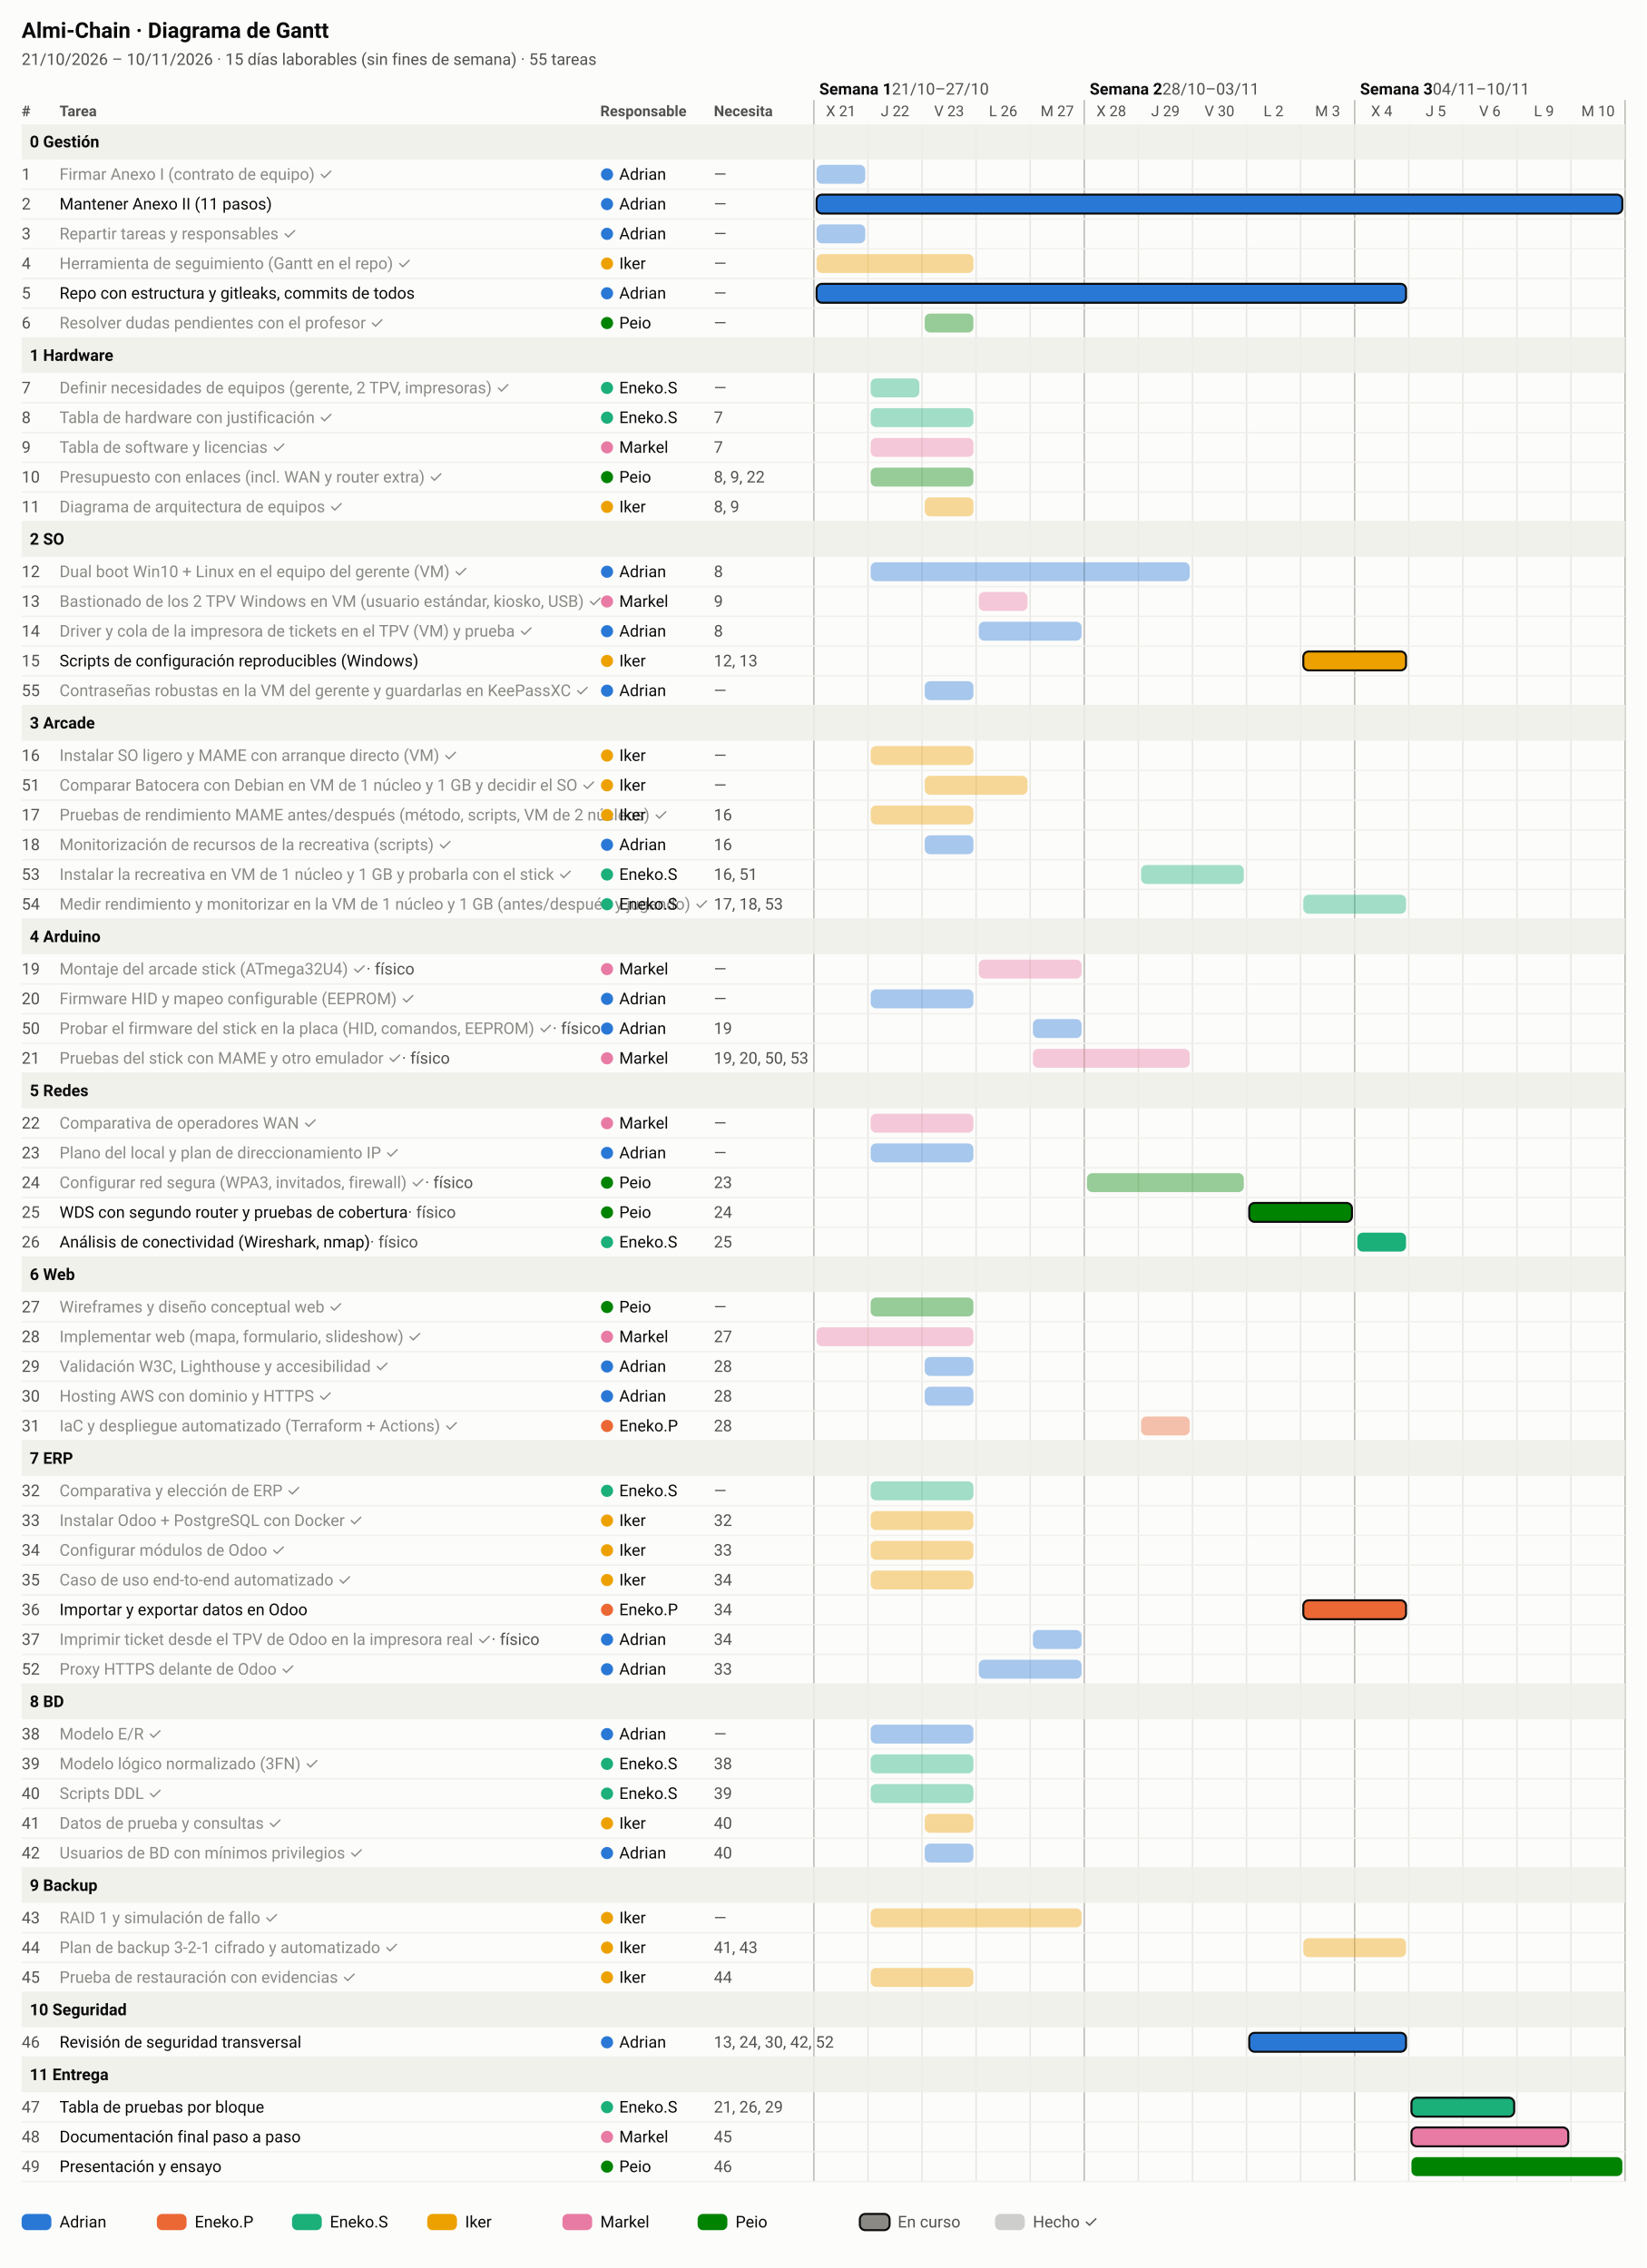
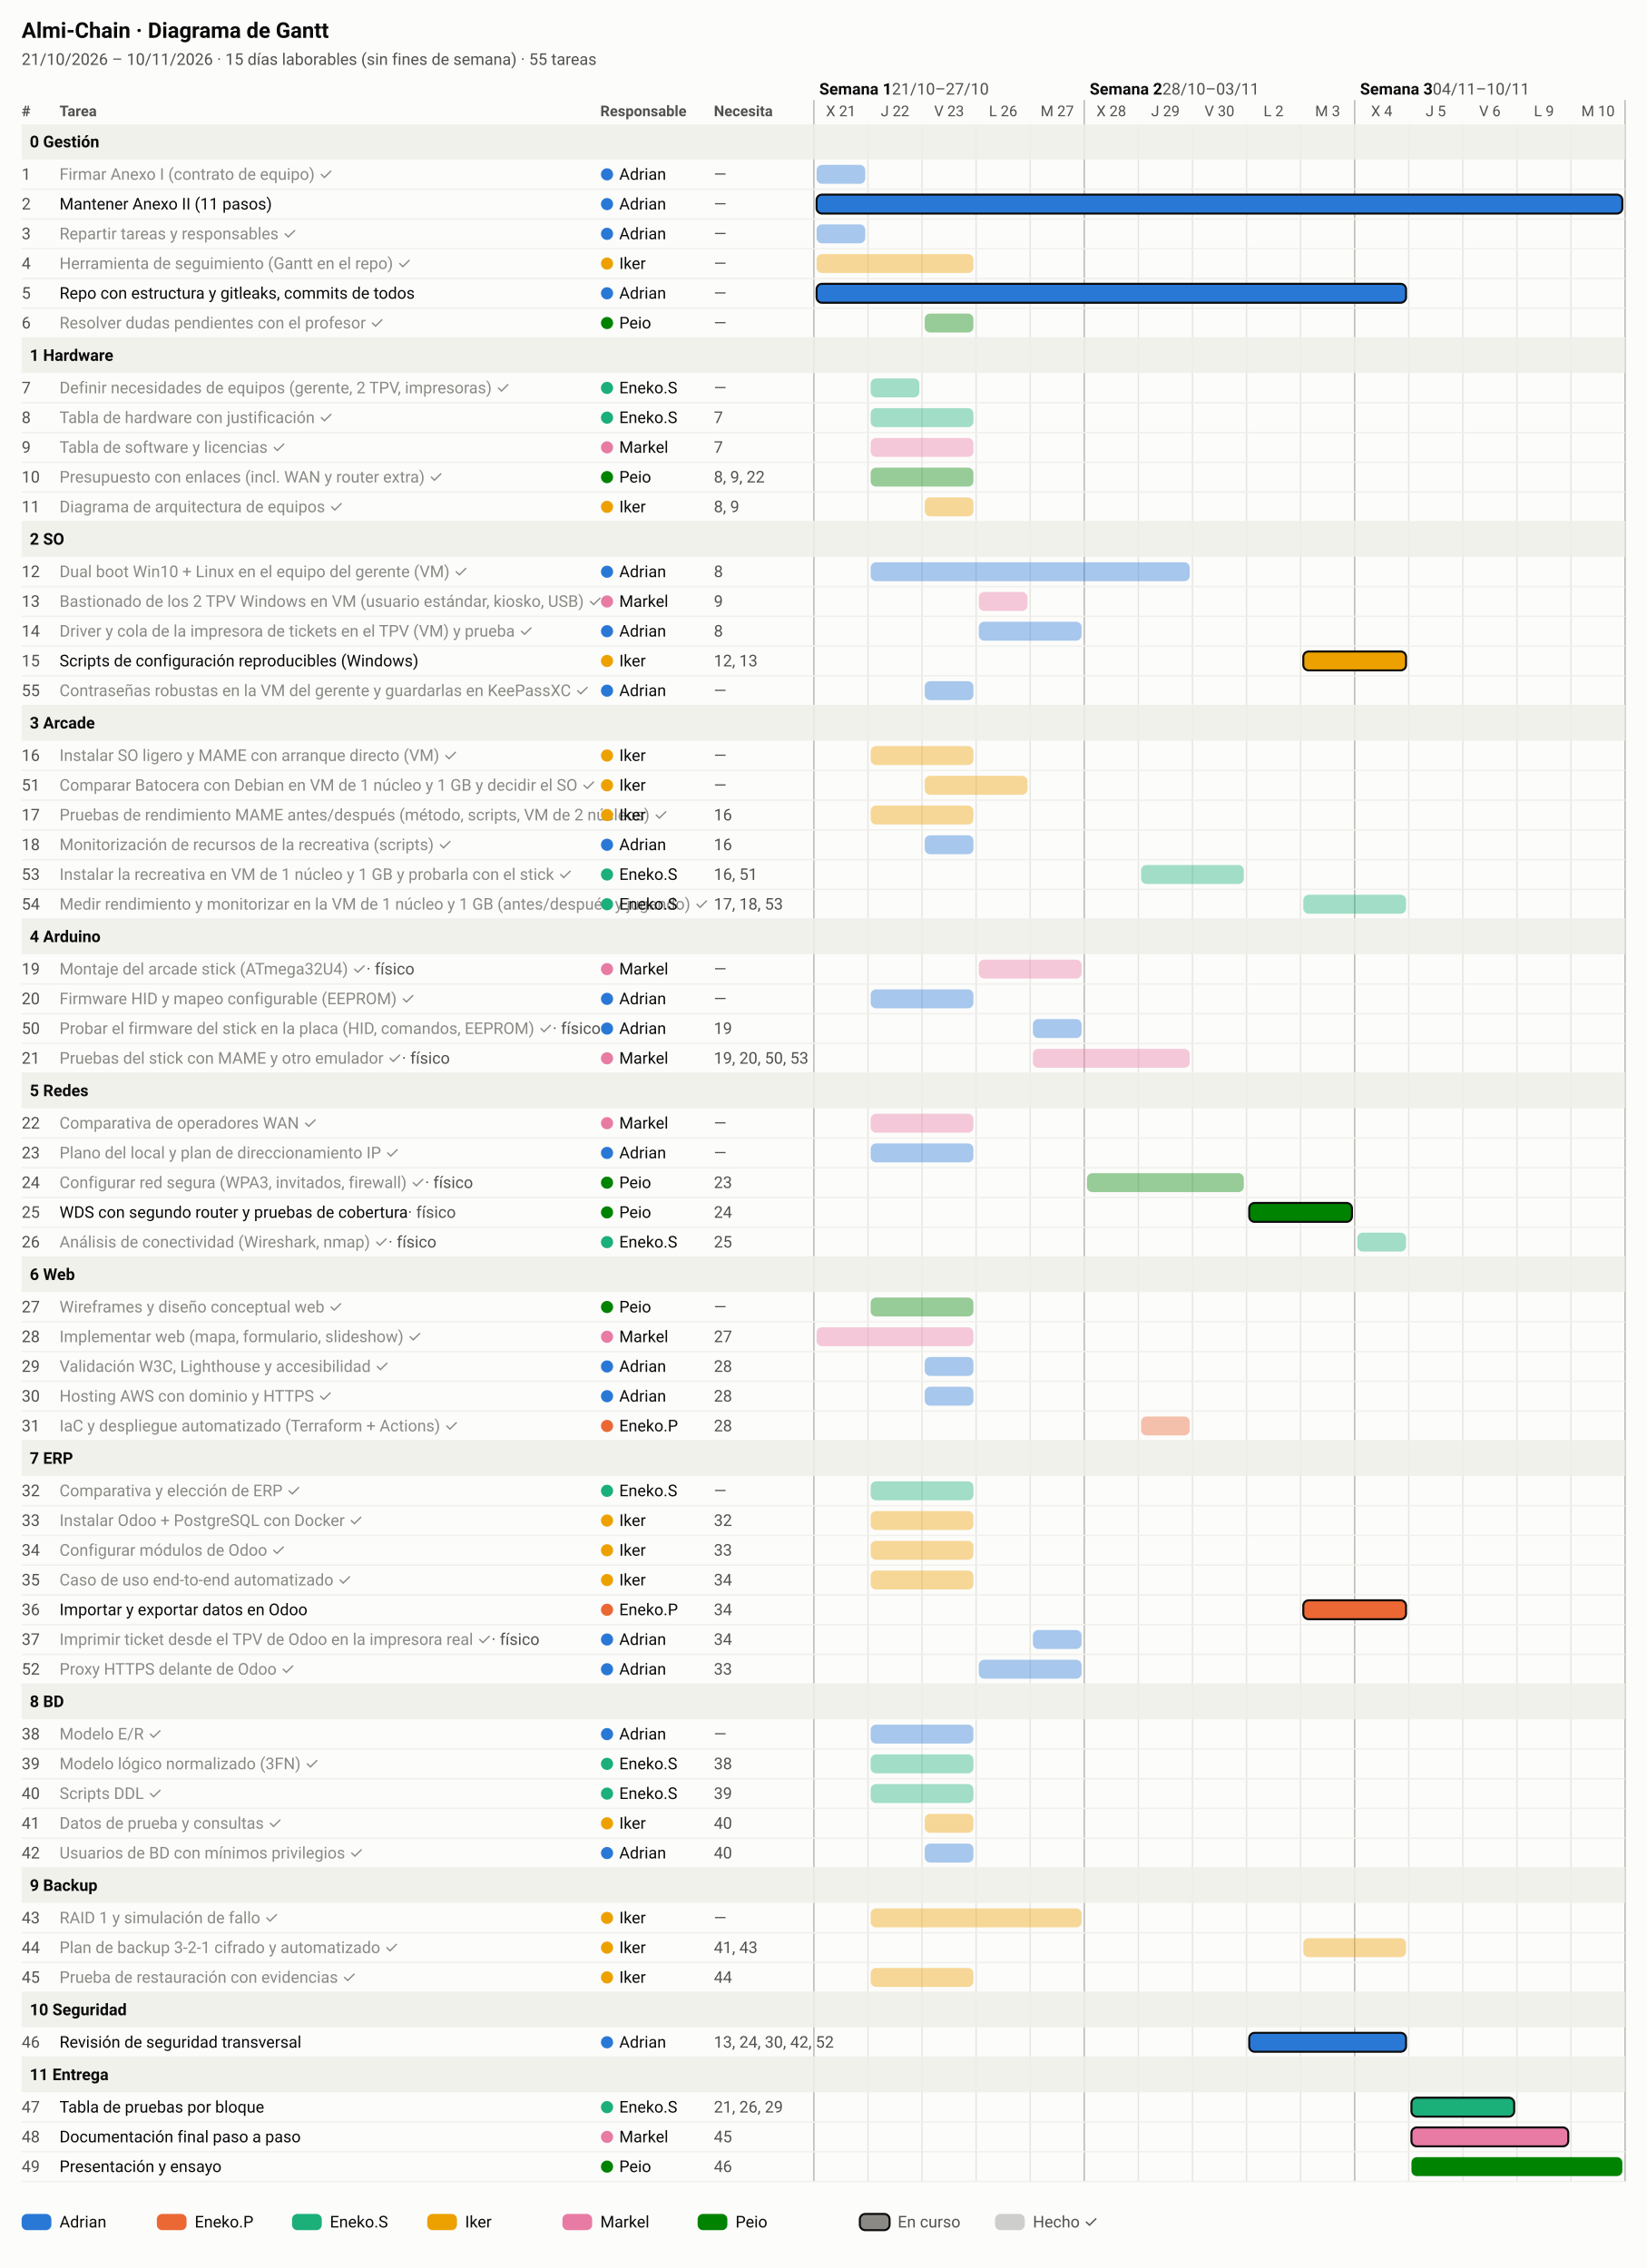
<svg xmlns="http://www.w3.org/2000/svg" width="1218" height="1678" viewBox="0 0 1218 1678" font-family="system-ui, -apple-system, Segoe UI, Roboto, sans-serif" font-size="12">
  <style>.t{fill:#0b0b0b}.s{fill:#52514e}.m{fill:#8a8984}.b{font-weight:600}</style>
  <rect width="1218" height="1678" fill="#fcfcfb" />
  <text x="16" y="28" class="t b" font-size="16">Almi-Chain · Diagrama de Gantt</text>
  <text x="16" y="48" class="s">21/10/2026 – 10/11/2026 · 15 días laborables (sin fines de semana) · 55 tareas</text>
  <text x="606" y="70" class="t b">Semana 1<tspan class="s" font-weight="400"> 21/10–27/10</tspan>
  </text>
  <text x="806" y="70" class="t b">Semana 2<tspan class="s" font-weight="400"> 28/10–03/11</tspan>
  </text>
  <text x="1006" y="70" class="t b">Semana 3<tspan class="s" font-weight="400"> 04/11–10/11</tspan>
  </text>
  <text x="622.0" y="86" text-anchor="middle" class="s" font-size="11">X 21</text>
  <text x="662.0" y="86" text-anchor="middle" class="s" font-size="11">J 22</text>
  <text x="702.0" y="86" text-anchor="middle" class="s" font-size="11">V 23</text>
  <text x="742.0" y="86" text-anchor="middle" class="s" font-size="11">L 26</text>
  <text x="782.0" y="86" text-anchor="middle" class="s" font-size="11">M 27</text>
  <text x="822.0" y="86" text-anchor="middle" class="s" font-size="11">X 28</text>
  <text x="862.0" y="86" text-anchor="middle" class="s" font-size="11">J 29</text>
  <text x="902.0" y="86" text-anchor="middle" class="s" font-size="11">V 30</text>
  <text x="942.0" y="86" text-anchor="middle" class="s" font-size="11">L 2</text>
  <text x="982.0" y="86" text-anchor="middle" class="s" font-size="11">M 3</text>
  <text x="1022.0" y="86" text-anchor="middle" class="s" font-size="11">X 4</text>
  <text x="1062.0" y="86" text-anchor="middle" class="s" font-size="11">J 5</text>
  <text x="1102.0" y="86" text-anchor="middle" class="s" font-size="11">V 6</text>
  <text x="1142.0" y="86" text-anchor="middle" class="s" font-size="11">L 9</text>
  <text x="1182.0" y="86" text-anchor="middle" class="s" font-size="11">M 10</text>
  <text x="16" y="86" class="s b" font-size="11">#</text>
  <text x="44" y="86" class="s b" font-size="11">Tarea</text>
  <text x="444" y="86" class="s b" font-size="11">Responsable</text>
  <text x="528" y="86" class="s b" font-size="11">Necesita</text>
  <line x1="602" y1="74" x2="602" y2="1614" stroke="#b8b7b0" stroke-width="1" />
  <line x1="642" y1="92" x2="642" y2="1614" stroke="#e6e5e0" stroke-width="1" />
  <line x1="682" y1="92" x2="682" y2="1614" stroke="#e6e5e0" stroke-width="1" />
  <line x1="722" y1="92" x2="722" y2="1614" stroke="#e6e5e0" stroke-width="1" />
  <line x1="762" y1="92" x2="762" y2="1614" stroke="#e6e5e0" stroke-width="1" />
  <line x1="802" y1="74" x2="802" y2="1614" stroke="#b8b7b0" stroke-width="1" />
  <line x1="842" y1="92" x2="842" y2="1614" stroke="#e6e5e0" stroke-width="1" />
  <line x1="882" y1="92" x2="882" y2="1614" stroke="#e6e5e0" stroke-width="1" />
  <line x1="922" y1="92" x2="922" y2="1614" stroke="#e6e5e0" stroke-width="1" />
  <line x1="962" y1="92" x2="962" y2="1614" stroke="#e6e5e0" stroke-width="1" />
  <line x1="1002" y1="74" x2="1002" y2="1614" stroke="#b8b7b0" stroke-width="1" />
  <line x1="1042" y1="92" x2="1042" y2="1614" stroke="#e6e5e0" stroke-width="1" />
  <line x1="1082" y1="92" x2="1082" y2="1614" stroke="#e6e5e0" stroke-width="1" />
  <line x1="1122" y1="92" x2="1122" y2="1614" stroke="#e6e5e0" stroke-width="1" />
  <line x1="1162" y1="92" x2="1162" y2="1614" stroke="#e6e5e0" stroke-width="1" />
  <line x1="1202" y1="74" x2="1202" y2="1614" stroke="#b8b7b0" stroke-width="1" />
  <rect x="16" y="92" width="1186" height="26" fill="#efeeea" fill-opacity="0.85" />
  <text x="22" y="109" class="t b">0 Gestión</text>
  <line x1="16" y1="140" x2="1202" y2="140" stroke="#f0efeb" />
  <text x="16" y="133.0" class="s">1</text>
  <text x="44" y="133.0" class="m">Firmar Anexo I (contrato de equipo) ✓</text>
  <circle cx="449" cy="129.0" r="4.5" fill="#2a78d6" />
  <text x="458" y="133.0" class="t">Adrian</text>
  <text x="528" y="133.0" class="s">—</text>
  <rect x="604" y="122" width="36" height="14" rx="4" fill="#2a78d6" fill-opacity="0.4" />
  <line x1="16" y1="162" x2="1202" y2="162" stroke="#f0efeb" />
  <text x="16" y="155.0" class="s">2</text>
  <text x="44" y="155.0" class="t">Mantener Anexo II (11 pasos)</text>
  <circle cx="449" cy="151.0" r="4.5" fill="#2a78d6" />
  <text x="458" y="155.0" class="t">Adrian</text>
  <text x="528" y="155.0" class="s">—</text>
  <rect x="604" y="144" width="596" height="14" rx="4" fill="#2a78d6" stroke="#0b0b0b" stroke-width="1.5" />
  <line x1="16" y1="184" x2="1202" y2="184" stroke="#f0efeb" />
  <text x="16" y="177.0" class="s">3</text>
  <text x="44" y="177.0" class="m">Repartir tareas y responsables ✓</text>
  <circle cx="449" cy="173.0" r="4.5" fill="#2a78d6" />
  <text x="458" y="177.0" class="t">Adrian</text>
  <text x="528" y="177.0" class="s">—</text>
  <rect x="604" y="166" width="36" height="14" rx="4" fill="#2a78d6" fill-opacity="0.4" />
  <line x1="16" y1="206" x2="1202" y2="206" stroke="#f0efeb" />
  <text x="16" y="199.0" class="s">4</text>
  <text x="44" y="199.0" class="m">Herramienta de seguimiento (Gantt en el repo) ✓</text>
  <circle cx="449" cy="195.0" r="4.5" fill="#eda100" />
  <text x="458" y="199.0" class="t">Iker</text>
  <text x="528" y="199.0" class="s">—</text>
  <rect x="604" y="188" width="116" height="14" rx="4" fill="#eda100" fill-opacity="0.4" />
  <line x1="16" y1="228" x2="1202" y2="228" stroke="#f0efeb" />
  <text x="16" y="221.0" class="s">5</text>
  <text x="44" y="221.0" class="t">Repo con estructura y gitleaks, commits de todos</text>
  <circle cx="449" cy="217.0" r="4.5" fill="#2a78d6" />
  <text x="458" y="221.0" class="t">Adrian</text>
  <text x="528" y="221.0" class="s">—</text>
  <rect x="604" y="210" width="436" height="14" rx="4" fill="#2a78d6" stroke="#0b0b0b" stroke-width="1.5" />
  <line x1="16" y1="250" x2="1202" y2="250" stroke="#f0efeb" />
  <text x="16" y="243.0" class="s">6</text>
  <text x="44" y="243.0" class="m">Resolver dudas pendientes con el profesor ✓</text>
  <circle cx="449" cy="239.0" r="4.5" fill="#008300" />
  <text x="458" y="243.0" class="t">Peio</text>
  <text x="528" y="243.0" class="s">—</text>
  <rect x="684" y="232" width="36" height="14" rx="4" fill="#008300" fill-opacity="0.4" />
  <rect x="16" y="250" width="1186" height="26" fill="#efeeea" fill-opacity="0.85" />
  <text x="22" y="267" class="t b">1 Hardware</text>
  <line x1="16" y1="298" x2="1202" y2="298" stroke="#f0efeb" />
  <text x="16" y="291.0" class="s">7</text>
  <text x="44" y="291.0" class="m">Definir necesidades de equipos (gerente, 2 TPV, impresoras) ✓</text>
  <circle cx="449" cy="287.0" r="4.5" fill="#1baf7a" />
  <text x="458" y="291.0" class="t">Eneko.S</text>
  <text x="528" y="291.0" class="s">—</text>
  <rect x="644" y="280" width="36" height="14" rx="4" fill="#1baf7a" fill-opacity="0.4" />
  <line x1="16" y1="320" x2="1202" y2="320" stroke="#f0efeb" />
  <text x="16" y="313.0" class="s">8</text>
  <text x="44" y="313.0" class="m">Tabla de hardware con justificación ✓</text>
  <circle cx="449" cy="309.0" r="4.5" fill="#1baf7a" />
  <text x="458" y="313.0" class="t">Eneko.S</text>
  <text x="528" y="313.0" class="s">7</text>
  <rect x="644" y="302" width="76" height="14" rx="4" fill="#1baf7a" fill-opacity="0.4" />
  <line x1="16" y1="342" x2="1202" y2="342" stroke="#f0efeb" />
  <text x="16" y="335.0" class="s">9</text>
  <text x="44" y="335.0" class="m">Tabla de software y licencias ✓</text>
  <circle cx="449" cy="331.0" r="4.5" fill="#e87ba4" />
  <text x="458" y="335.0" class="t">Markel</text>
  <text x="528" y="335.0" class="s">7</text>
  <rect x="644" y="324" width="76" height="14" rx="4" fill="#e87ba4" fill-opacity="0.4" />
  <line x1="16" y1="364" x2="1202" y2="364" stroke="#f0efeb" />
  <text x="16" y="357.0" class="s">10</text>
  <text x="44" y="357.0" class="m">Presupuesto con enlaces (incl. WAN y router extra) ✓</text>
  <circle cx="449" cy="353.0" r="4.5" fill="#008300" />
  <text x="458" y="357.0" class="t">Peio</text>
  <text x="528" y="357.0" class="s">8, 9, 22</text>
  <rect x="644" y="346" width="76" height="14" rx="4" fill="#008300" fill-opacity="0.4" />
  <line x1="16" y1="386" x2="1202" y2="386" stroke="#f0efeb" />
  <text x="16" y="379.0" class="s">11</text>
  <text x="44" y="379.0" class="m">Diagrama de arquitectura de equipos ✓</text>
  <circle cx="449" cy="375.0" r="4.5" fill="#eda100" />
  <text x="458" y="379.0" class="t">Iker</text>
  <text x="528" y="379.0" class="s">8, 9</text>
  <rect x="684" y="368" width="36" height="14" rx="4" fill="#eda100" fill-opacity="0.4" />
  <rect x="16" y="386" width="1186" height="26" fill="#efeeea" fill-opacity="0.85" />
  <text x="22" y="403" class="t b">2 SO</text>
  <line x1="16" y1="434" x2="1202" y2="434" stroke="#f0efeb" />
  <text x="16" y="427.0" class="s">12</text>
  <text x="44" y="427.0" class="m">Dual boot Win10 + Linux en el equipo del gerente (VM) ✓</text>
  <circle cx="449" cy="423.0" r="4.5" fill="#2a78d6" />
  <text x="458" y="427.0" class="t">Adrian</text>
  <text x="528" y="427.0" class="s">8</text>
  <rect x="644" y="416" width="236" height="14" rx="4" fill="#2a78d6" fill-opacity="0.4" />
  <line x1="16" y1="456" x2="1202" y2="456" stroke="#f0efeb" />
  <text x="16" y="449.0" class="s">13</text>
  <text x="44" y="449.0" class="m">Bastionado de los 2 TPV Windows en VM (usuario estándar, kiosko, USB) ✓</text>
  <circle cx="449" cy="445.0" r="4.5" fill="#e87ba4" />
  <text x="458" y="449.0" class="t">Markel</text>
  <text x="528" y="449.0" class="s">9</text>
  <rect x="724" y="438" width="36" height="14" rx="4" fill="#e87ba4" fill-opacity="0.4" />
  <line x1="16" y1="478" x2="1202" y2="478" stroke="#f0efeb" />
  <text x="16" y="471.0" class="s">14</text>
  <text x="44" y="471.0" class="m">Driver y cola de la impresora de tickets en el TPV (VM) y prueba ✓</text>
  <circle cx="449" cy="467.0" r="4.5" fill="#2a78d6" />
  <text x="458" y="471.0" class="t">Adrian</text>
  <text x="528" y="471.0" class="s">8</text>
  <rect x="724" y="460" width="76" height="14" rx="4" fill="#2a78d6" fill-opacity="0.4" />
  <line x1="16" y1="500" x2="1202" y2="500" stroke="#f0efeb" />
  <text x="16" y="493.0" class="s">15</text>
  <text x="44" y="493.0" class="t">Scripts de configuración reproducibles (Windows)</text>
  <circle cx="449" cy="489.0" r="4.5" fill="#eda100" />
  <text x="458" y="493.0" class="t">Iker</text>
  <text x="528" y="493.0" class="s">12, 13</text>
  <rect x="964" y="482" width="76" height="14" rx="4" fill="#eda100" stroke="#0b0b0b" stroke-width="1.5" />
  <line x1="16" y1="522" x2="1202" y2="522" stroke="#f0efeb" />
  <text x="16" y="515.0" class="s">55</text>
  <text x="44" y="515.0" class="m">Contraseñas robustas en la VM del gerente y guardarlas en KeePassXC ✓</text>
  <circle cx="449" cy="511.0" r="4.5" fill="#2a78d6" />
  <text x="458" y="515.0" class="t">Adrian</text>
  <text x="528" y="515.0" class="s">—</text>
  <rect x="684" y="504" width="36" height="14" rx="4" fill="#2a78d6" fill-opacity="0.4" />
  <rect x="16" y="522" width="1186" height="26" fill="#efeeea" fill-opacity="0.85" />
  <text x="22" y="539" class="t b">3 Arcade</text>
  <line x1="16" y1="570" x2="1202" y2="570" stroke="#f0efeb" />
  <text x="16" y="563.0" class="s">16</text>
  <text x="44" y="563.0" class="m">Instalar SO ligero y MAME con arranque directo (VM) ✓</text>
  <circle cx="449" cy="559.0" r="4.5" fill="#eda100" />
  <text x="458" y="563.0" class="t">Iker</text>
  <text x="528" y="563.0" class="s">—</text>
  <rect x="644" y="552" width="76" height="14" rx="4" fill="#eda100" fill-opacity="0.4" />
  <line x1="16" y1="592" x2="1202" y2="592" stroke="#f0efeb" />
  <text x="16" y="585.0" class="s">51</text>
  <text x="44" y="585.0" class="m">Comparar Batocera con Debian en VM de 1 núcleo y 1 GB y decidir el SO ✓</text>
  <circle cx="449" cy="581.0" r="4.5" fill="#eda100" />
  <text x="458" y="585.0" class="t">Iker</text>
  <text x="528" y="585.0" class="s">—</text>
  <rect x="684" y="574" width="76" height="14" rx="4" fill="#eda100" fill-opacity="0.4" />
  <line x1="16" y1="614" x2="1202" y2="614" stroke="#f0efeb" />
  <text x="16" y="607.0" class="s">17</text>
  <text x="44" y="607.0" class="m">Pruebas de rendimiento MAME antes/después (método, scripts, VM de 2 núcleos) ✓</text>
  <circle cx="449" cy="603.0" r="4.5" fill="#eda100" />
  <text x="458" y="607.0" class="t">Iker</text>
  <text x="528" y="607.0" class="s">16</text>
  <rect x="644" y="596" width="76" height="14" rx="4" fill="#eda100" fill-opacity="0.4" />
  <line x1="16" y1="636" x2="1202" y2="636" stroke="#f0efeb" />
  <text x="16" y="629.0" class="s">18</text>
  <text x="44" y="629.0" class="m">Monitorización de recursos de la recreativa (scripts) ✓</text>
  <circle cx="449" cy="625.0" r="4.5" fill="#2a78d6" />
  <text x="458" y="629.0" class="t">Adrian</text>
  <text x="528" y="629.0" class="s">16</text>
  <rect x="684" y="618" width="36" height="14" rx="4" fill="#2a78d6" fill-opacity="0.4" />
  <line x1="16" y1="658" x2="1202" y2="658" stroke="#f0efeb" />
  <text x="16" y="651.0" class="s">53</text>
  <text x="44" y="651.0" class="m">Instalar la recreativa en VM de 1 núcleo y 1 GB y probarla con el stick ✓</text>
  <circle cx="449" cy="647.0" r="4.5" fill="#1baf7a" />
  <text x="458" y="651.0" class="t">Eneko.S</text>
  <text x="528" y="651.0" class="s">16, 51</text>
  <rect x="844" y="640" width="76" height="14" rx="4" fill="#1baf7a" fill-opacity="0.4" />
  <line x1="16" y1="680" x2="1202" y2="680" stroke="#f0efeb" />
  <text x="16" y="673.0" class="s">54</text>
  <text x="44" y="673.0" class="m">Medir rendimiento y monitorizar en la VM de 1 núcleo y 1 GB (antes/después y jugando) ✓</text>
  <circle cx="449" cy="669.0" r="4.5" fill="#1baf7a" />
  <text x="458" y="673.0" class="t">Eneko.S</text>
  <text x="528" y="673.0" class="s">17, 18, 53</text>
  <rect x="964" y="662" width="76" height="14" rx="4" fill="#1baf7a" fill-opacity="0.4" />
  <rect x="16" y="680" width="1186" height="26" fill="#efeeea" fill-opacity="0.85" />
  <text x="22" y="697" class="t b">4 Arduino</text>
  <line x1="16" y1="728" x2="1202" y2="728" stroke="#f0efeb" />
  <text x="16" y="721.0" class="s">19</text>
  <text x="44" y="721.0" class="m">Montaje del arcade stick (ATmega32U4) ✓<tspan class="s"> · físico</tspan>
  </text>
  <circle cx="449" cy="717.0" r="4.5" fill="#e87ba4" />
  <text x="458" y="721.0" class="t">Markel</text>
  <text x="528" y="721.0" class="s">—</text>
  <rect x="724" y="710" width="76" height="14" rx="4" fill="#e87ba4" fill-opacity="0.4" />
  <line x1="16" y1="750" x2="1202" y2="750" stroke="#f0efeb" />
  <text x="16" y="743.0" class="s">20</text>
  <text x="44" y="743.0" class="m">Firmware HID y mapeo configurable (EEPROM) ✓</text>
  <circle cx="449" cy="739.0" r="4.5" fill="#2a78d6" />
  <text x="458" y="743.0" class="t">Adrian</text>
  <text x="528" y="743.0" class="s">—</text>
  <rect x="644" y="732" width="76" height="14" rx="4" fill="#2a78d6" fill-opacity="0.4" />
  <line x1="16" y1="772" x2="1202" y2="772" stroke="#f0efeb" />
  <text x="16" y="765.0" class="s">50</text>
  <text x="44" y="765.0" class="m">Probar el firmware del stick en la placa (HID, comandos, EEPROM) ✓<tspan class="s"> · físico</tspan>
  </text>
  <circle cx="449" cy="761.0" r="4.5" fill="#2a78d6" />
  <text x="458" y="765.0" class="t">Adrian</text>
  <text x="528" y="765.0" class="s">19</text>
  <rect x="764" y="754" width="36" height="14" rx="4" fill="#2a78d6" fill-opacity="0.4" />
  <line x1="16" y1="794" x2="1202" y2="794" stroke="#f0efeb" />
  <text x="16" y="787.0" class="s">21</text>
  <text x="44" y="787.0" class="m">Pruebas del stick con MAME y otro emulador ✓<tspan class="s"> · físico</tspan>
  </text>
  <circle cx="449" cy="783.0" r="4.5" fill="#e87ba4" />
  <text x="458" y="787.0" class="t">Markel</text>
  <text x="528" y="787.0" class="s">19, 20, 50, 53</text>
  <rect x="764" y="776" width="116" height="14" rx="4" fill="#e87ba4" fill-opacity="0.4" />
  <rect x="16" y="794" width="1186" height="26" fill="#efeeea" fill-opacity="0.85" />
  <text x="22" y="811" class="t b">5 Redes</text>
  <line x1="16" y1="842" x2="1202" y2="842" stroke="#f0efeb" />
  <text x="16" y="835.0" class="s">22</text>
  <text x="44" y="835.0" class="m">Comparativa de operadores WAN ✓</text>
  <circle cx="449" cy="831.0" r="4.5" fill="#e87ba4" />
  <text x="458" y="835.0" class="t">Markel</text>
  <text x="528" y="835.0" class="s">—</text>
  <rect x="644" y="824" width="76" height="14" rx="4" fill="#e87ba4" fill-opacity="0.4" />
  <line x1="16" y1="864" x2="1202" y2="864" stroke="#f0efeb" />
  <text x="16" y="857.0" class="s">23</text>
  <text x="44" y="857.0" class="m">Plano del local y plan de direccionamiento IP ✓</text>
  <circle cx="449" cy="853.0" r="4.5" fill="#2a78d6" />
  <text x="458" y="857.0" class="t">Adrian</text>
  <text x="528" y="857.0" class="s">—</text>
  <rect x="644" y="846" width="76" height="14" rx="4" fill="#2a78d6" fill-opacity="0.4" />
  <line x1="16" y1="886" x2="1202" y2="886" stroke="#f0efeb" />
  <text x="16" y="879.0" class="s">24</text>
  <text x="44" y="879.0" class="m">Configurar red segura (WPA3, invitados, firewall) ✓<tspan class="s"> · físico</tspan>
  </text>
  <circle cx="449" cy="875.0" r="4.5" fill="#008300" />
  <text x="458" y="879.0" class="t">Peio</text>
  <text x="528" y="879.0" class="s">23</text>
  <rect x="804" y="868" width="116" height="14" rx="4" fill="#008300" fill-opacity="0.4" />
  <line x1="16" y1="908" x2="1202" y2="908" stroke="#f0efeb" />
  <text x="16" y="901.0" class="s">25</text>
  <text x="44" y="901.0" class="t">WDS con segundo router y pruebas de cobertura<tspan class="s"> · físico</tspan>
  </text>
  <circle cx="449" cy="897.0" r="4.5" fill="#008300" />
  <text x="458" y="901.0" class="t">Peio</text>
  <text x="528" y="901.0" class="s">24</text>
  <rect x="924" y="890" width="76" height="14" rx="4" fill="#008300" stroke="#0b0b0b" stroke-width="1.5" />
  <line x1="16" y1="930" x2="1202" y2="930" stroke="#f0efeb" />
  <text x="16" y="923.0" class="s">26</text>
-   <text x="44" y="923.0" class="t">Análisis de conectividad (Wireshark, nmap)<tspan class="s"> · físico</tspan>
+   <text x="44" y="923.0" class="m">Análisis de conectividad (Wireshark, nmap) ✓<tspan class="s"> · físico</tspan>
  </text>
  <circle cx="449" cy="919.0" r="4.5" fill="#1baf7a" />
  <text x="458" y="923.0" class="t">Eneko.S</text>
  <text x="528" y="923.0" class="s">25</text>
-   <rect x="1004" y="912" width="36" height="14" rx="4" fill="#1baf7a" />
+   <rect x="1004" y="912" width="36" height="14" rx="4" fill="#1baf7a" fill-opacity="0.4" />
  <rect x="16" y="930" width="1186" height="26" fill="#efeeea" fill-opacity="0.85" />
  <text x="22" y="947" class="t b">6 Web</text>
  <line x1="16" y1="978" x2="1202" y2="978" stroke="#f0efeb" />
  <text x="16" y="971.0" class="s">27</text>
  <text x="44" y="971.0" class="m">Wireframes y diseño conceptual web ✓</text>
  <circle cx="449" cy="967.0" r="4.5" fill="#008300" />
  <text x="458" y="971.0" class="t">Peio</text>
  <text x="528" y="971.0" class="s">—</text>
  <rect x="644" y="960" width="76" height="14" rx="4" fill="#008300" fill-opacity="0.4" />
  <line x1="16" y1="1000" x2="1202" y2="1000" stroke="#f0efeb" />
  <text x="16" y="993.0" class="s">28</text>
  <text x="44" y="993.0" class="m">Implementar web (mapa, formulario, slideshow) ✓</text>
  <circle cx="449" cy="989.0" r="4.5" fill="#e87ba4" />
  <text x="458" y="993.0" class="t">Markel</text>
  <text x="528" y="993.0" class="s">27</text>
  <rect x="604" y="982" width="116" height="14" rx="4" fill="#e87ba4" fill-opacity="0.4" />
  <line x1="16" y1="1022" x2="1202" y2="1022" stroke="#f0efeb" />
  <text x="16" y="1015.0" class="s">29</text>
  <text x="44" y="1015.0" class="m">Validación W3C, Lighthouse y accesibilidad ✓</text>
  <circle cx="449" cy="1011.0" r="4.5" fill="#2a78d6" />
  <text x="458" y="1015.0" class="t">Adrian</text>
  <text x="528" y="1015.0" class="s">28</text>
  <rect x="684" y="1004" width="36" height="14" rx="4" fill="#2a78d6" fill-opacity="0.4" />
  <line x1="16" y1="1044" x2="1202" y2="1044" stroke="#f0efeb" />
  <text x="16" y="1037.0" class="s">30</text>
  <text x="44" y="1037.0" class="m">Hosting AWS con dominio y HTTPS ✓</text>
  <circle cx="449" cy="1033.0" r="4.5" fill="#2a78d6" />
  <text x="458" y="1037.0" class="t">Adrian</text>
  <text x="528" y="1037.0" class="s">28</text>
  <rect x="684" y="1026" width="36" height="14" rx="4" fill="#2a78d6" fill-opacity="0.4" />
  <line x1="16" y1="1066" x2="1202" y2="1066" stroke="#f0efeb" />
  <text x="16" y="1059.0" class="s">31</text>
  <text x="44" y="1059.0" class="m">IaC y despliegue automatizado (Terraform + Actions) ✓</text>
  <circle cx="449" cy="1055.0" r="4.5" fill="#eb6834" />
  <text x="458" y="1059.0" class="t">Eneko.P</text>
  <text x="528" y="1059.0" class="s">28</text>
  <rect x="844" y="1048" width="36" height="14" rx="4" fill="#eb6834" fill-opacity="0.4" />
  <rect x="16" y="1066" width="1186" height="26" fill="#efeeea" fill-opacity="0.85" />
  <text x="22" y="1083" class="t b">7 ERP</text>
  <line x1="16" y1="1114" x2="1202" y2="1114" stroke="#f0efeb" />
  <text x="16" y="1107.0" class="s">32</text>
  <text x="44" y="1107.0" class="m">Comparativa y elección de ERP ✓</text>
  <circle cx="449" cy="1103.0" r="4.5" fill="#1baf7a" />
  <text x="458" y="1107.0" class="t">Eneko.S</text>
  <text x="528" y="1107.0" class="s">—</text>
  <rect x="644" y="1096" width="76" height="14" rx="4" fill="#1baf7a" fill-opacity="0.4" />
  <line x1="16" y1="1136" x2="1202" y2="1136" stroke="#f0efeb" />
  <text x="16" y="1129.0" class="s">33</text>
  <text x="44" y="1129.0" class="m">Instalar Odoo + PostgreSQL con Docker ✓</text>
  <circle cx="449" cy="1125.0" r="4.5" fill="#eda100" />
  <text x="458" y="1129.0" class="t">Iker</text>
  <text x="528" y="1129.0" class="s">32</text>
  <rect x="644" y="1118" width="76" height="14" rx="4" fill="#eda100" fill-opacity="0.4" />
  <line x1="16" y1="1158" x2="1202" y2="1158" stroke="#f0efeb" />
  <text x="16" y="1151.0" class="s">34</text>
  <text x="44" y="1151.0" class="m">Configurar módulos de Odoo ✓</text>
  <circle cx="449" cy="1147.0" r="4.5" fill="#eda100" />
  <text x="458" y="1151.0" class="t">Iker</text>
  <text x="528" y="1151.0" class="s">33</text>
  <rect x="644" y="1140" width="76" height="14" rx="4" fill="#eda100" fill-opacity="0.4" />
  <line x1="16" y1="1180" x2="1202" y2="1180" stroke="#f0efeb" />
  <text x="16" y="1173.0" class="s">35</text>
  <text x="44" y="1173.0" class="m">Caso de uso end-to-end automatizado ✓</text>
  <circle cx="449" cy="1169.0" r="4.5" fill="#eda100" />
  <text x="458" y="1173.0" class="t">Iker</text>
  <text x="528" y="1173.0" class="s">34</text>
  <rect x="644" y="1162" width="76" height="14" rx="4" fill="#eda100" fill-opacity="0.4" />
  <line x1="16" y1="1202" x2="1202" y2="1202" stroke="#f0efeb" />
  <text x="16" y="1195.0" class="s">36</text>
  <text x="44" y="1195.0" class="t">Importar y exportar datos en Odoo</text>
  <circle cx="449" cy="1191.0" r="4.5" fill="#eb6834" />
  <text x="458" y="1195.0" class="t">Eneko.P</text>
  <text x="528" y="1195.0" class="s">34</text>
  <rect x="964" y="1184" width="76" height="14" rx="4" fill="#eb6834" stroke="#0b0b0b" stroke-width="1.5" />
  <line x1="16" y1="1224" x2="1202" y2="1224" stroke="#f0efeb" />
  <text x="16" y="1217.0" class="s">37</text>
  <text x="44" y="1217.0" class="m">Imprimir ticket desde el TPV de Odoo en la impresora real ✓<tspan class="s"> · físico</tspan>
  </text>
  <circle cx="449" cy="1213.0" r="4.5" fill="#2a78d6" />
  <text x="458" y="1217.0" class="t">Adrian</text>
  <text x="528" y="1217.0" class="s">34</text>
  <rect x="764" y="1206" width="36" height="14" rx="4" fill="#2a78d6" fill-opacity="0.4" />
  <line x1="16" y1="1246" x2="1202" y2="1246" stroke="#f0efeb" />
  <text x="16" y="1239.0" class="s">52</text>
  <text x="44" y="1239.0" class="m">Proxy HTTPS delante de Odoo ✓</text>
  <circle cx="449" cy="1235.0" r="4.5" fill="#2a78d6" />
  <text x="458" y="1239.0" class="t">Adrian</text>
  <text x="528" y="1239.0" class="s">33</text>
  <rect x="724" y="1228" width="76" height="14" rx="4" fill="#2a78d6" fill-opacity="0.4" />
  <rect x="16" y="1246" width="1186" height="26" fill="#efeeea" fill-opacity="0.85" />
  <text x="22" y="1263" class="t b">8 BD</text>
  <line x1="16" y1="1294" x2="1202" y2="1294" stroke="#f0efeb" />
  <text x="16" y="1287.0" class="s">38</text>
  <text x="44" y="1287.0" class="m">Modelo E/R ✓</text>
  <circle cx="449" cy="1283.0" r="4.5" fill="#2a78d6" />
  <text x="458" y="1287.0" class="t">Adrian</text>
  <text x="528" y="1287.0" class="s">—</text>
  <rect x="644" y="1276" width="76" height="14" rx="4" fill="#2a78d6" fill-opacity="0.4" />
  <line x1="16" y1="1316" x2="1202" y2="1316" stroke="#f0efeb" />
  <text x="16" y="1309.0" class="s">39</text>
  <text x="44" y="1309.0" class="m">Modelo lógico normalizado (3FN) ✓</text>
  <circle cx="449" cy="1305.0" r="4.5" fill="#1baf7a" />
  <text x="458" y="1309.0" class="t">Eneko.S</text>
  <text x="528" y="1309.0" class="s">38</text>
  <rect x="644" y="1298" width="76" height="14" rx="4" fill="#1baf7a" fill-opacity="0.4" />
  <line x1="16" y1="1338" x2="1202" y2="1338" stroke="#f0efeb" />
  <text x="16" y="1331.0" class="s">40</text>
  <text x="44" y="1331.0" class="m">Scripts DDL ✓</text>
  <circle cx="449" cy="1327.0" r="4.5" fill="#1baf7a" />
  <text x="458" y="1331.0" class="t">Eneko.S</text>
  <text x="528" y="1331.0" class="s">39</text>
  <rect x="644" y="1320" width="76" height="14" rx="4" fill="#1baf7a" fill-opacity="0.4" />
  <line x1="16" y1="1360" x2="1202" y2="1360" stroke="#f0efeb" />
  <text x="16" y="1353.0" class="s">41</text>
  <text x="44" y="1353.0" class="m">Datos de prueba y consultas ✓</text>
  <circle cx="449" cy="1349.0" r="4.5" fill="#eda100" />
  <text x="458" y="1353.0" class="t">Iker</text>
  <text x="528" y="1353.0" class="s">40</text>
  <rect x="684" y="1342" width="36" height="14" rx="4" fill="#eda100" fill-opacity="0.4" />
  <line x1="16" y1="1382" x2="1202" y2="1382" stroke="#f0efeb" />
  <text x="16" y="1375.0" class="s">42</text>
  <text x="44" y="1375.0" class="m">Usuarios de BD con mínimos privilegios ✓</text>
  <circle cx="449" cy="1371.0" r="4.5" fill="#2a78d6" />
  <text x="458" y="1375.0" class="t">Adrian</text>
  <text x="528" y="1375.0" class="s">40</text>
  <rect x="684" y="1364" width="36" height="14" rx="4" fill="#2a78d6" fill-opacity="0.4" />
  <rect x="16" y="1382" width="1186" height="26" fill="#efeeea" fill-opacity="0.85" />
  <text x="22" y="1399" class="t b">9 Backup</text>
  <line x1="16" y1="1430" x2="1202" y2="1430" stroke="#f0efeb" />
  <text x="16" y="1423.0" class="s">43</text>
  <text x="44" y="1423.0" class="m">RAID 1 y simulación de fallo ✓</text>
  <circle cx="449" cy="1419.0" r="4.5" fill="#eda100" />
  <text x="458" y="1423.0" class="t">Iker</text>
  <text x="528" y="1423.0" class="s">—</text>
  <rect x="644" y="1412" width="156" height="14" rx="4" fill="#eda100" fill-opacity="0.4" />
  <line x1="16" y1="1452" x2="1202" y2="1452" stroke="#f0efeb" />
  <text x="16" y="1445.0" class="s">44</text>
  <text x="44" y="1445.0" class="m">Plan de backup 3-2-1 cifrado y automatizado ✓</text>
  <circle cx="449" cy="1441.0" r="4.5" fill="#eda100" />
  <text x="458" y="1445.0" class="t">Iker</text>
  <text x="528" y="1445.0" class="s">41, 43</text>
  <rect x="964" y="1434" width="76" height="14" rx="4" fill="#eda100" fill-opacity="0.4" />
  <line x1="16" y1="1474" x2="1202" y2="1474" stroke="#f0efeb" />
  <text x="16" y="1467.0" class="s">45</text>
  <text x="44" y="1467.0" class="m">Prueba de restauración con evidencias ✓</text>
  <circle cx="449" cy="1463.0" r="4.5" fill="#eda100" />
  <text x="458" y="1467.0" class="t">Iker</text>
  <text x="528" y="1467.0" class="s">44</text>
  <rect x="644" y="1456" width="76" height="14" rx="4" fill="#eda100" fill-opacity="0.4" />
  <rect x="16" y="1474" width="1186" height="26" fill="#efeeea" fill-opacity="0.85" />
  <text x="22" y="1491" class="t b">10 Seguridad</text>
  <line x1="16" y1="1522" x2="1202" y2="1522" stroke="#f0efeb" />
  <text x="16" y="1515.0" class="s">46</text>
  <text x="44" y="1515.0" class="t">Revisión de seguridad transversal</text>
  <circle cx="449" cy="1511.0" r="4.5" fill="#2a78d6" />
  <text x="458" y="1515.0" class="t">Adrian</text>
  <text x="528" y="1515.0" class="s">13, 24, 30, 42, 52</text>
  <rect x="924" y="1504" width="116" height="14" rx="4" fill="#2a78d6" stroke="#0b0b0b" stroke-width="1.5" />
  <rect x="16" y="1522" width="1186" height="26" fill="#efeeea" fill-opacity="0.85" />
  <text x="22" y="1539" class="t b">11 Entrega</text>
  <line x1="16" y1="1570" x2="1202" y2="1570" stroke="#f0efeb" />
  <text x="16" y="1563.0" class="s">47</text>
  <text x="44" y="1563.0" class="t">Tabla de pruebas por bloque</text>
  <circle cx="449" cy="1559.0" r="4.5" fill="#1baf7a" />
  <text x="458" y="1563.0" class="t">Eneko.S</text>
  <text x="528" y="1563.0" class="s">21, 26, 29</text>
  <rect x="1044" y="1552" width="76" height="14" rx="4" fill="#1baf7a" stroke="#0b0b0b" stroke-width="1.5" />
  <line x1="16" y1="1592" x2="1202" y2="1592" stroke="#f0efeb" />
  <text x="16" y="1585.0" class="s">48</text>
  <text x="44" y="1585.0" class="t">Documentación final paso a paso</text>
  <circle cx="449" cy="1581.0" r="4.5" fill="#e87ba4" />
  <text x="458" y="1585.0" class="t">Markel</text>
  <text x="528" y="1585.0" class="s">45</text>
  <rect x="1044" y="1574" width="116" height="14" rx="4" fill="#e87ba4" stroke="#0b0b0b" stroke-width="1.5" />
  <line x1="16" y1="1614" x2="1202" y2="1614" stroke="#f0efeb" />
  <text x="16" y="1607.0" class="s">49</text>
  <text x="44" y="1607.0" class="t">Presentación y ensayo</text>
  <circle cx="449" cy="1603.0" r="4.5" fill="#008300" />
  <text x="458" y="1607.0" class="t">Peio</text>
  <text x="528" y="1607.0" class="s">46</text>
  <rect x="1044" y="1596" width="156" height="14" rx="4" fill="#008300" />
  <rect x="16" y="1638" width="22" height="12" rx="4" fill="#2a78d6" />
  <text x="44" y="1648" class="t">Adrian</text>
  <rect x="116" y="1638" width="22" height="12" rx="4" fill="#eb6834" />
  <text x="144" y="1648" class="t">Eneko.P</text>
  <rect x="216" y="1638" width="22" height="12" rx="4" fill="#1baf7a" />
  <text x="244" y="1648" class="t">Eneko.S</text>
  <rect x="316" y="1638" width="22" height="12" rx="4" fill="#eda100" />
  <text x="344" y="1648" class="t">Iker</text>
  <rect x="416" y="1638" width="22" height="12" rx="4" fill="#e87ba4" />
  <text x="444" y="1648" class="t">Markel</text>
  <rect x="516" y="1638" width="22" height="12" rx="4" fill="#008300" />
  <text x="544" y="1648" class="t">Peio</text>
  <rect x="636" y="1638" width="22" height="12" rx="4" fill="#8a8984" stroke="#0b0b0b" stroke-width="1.5" />
  <text x="664" y="1648" class="s">En curso</text>
  <rect x="736" y="1638" width="22" height="12" rx="4" fill="#8a8984" fill-opacity="0.4" />
  <text x="764" y="1648" class="s">Hecho ✓</text>
</svg>
